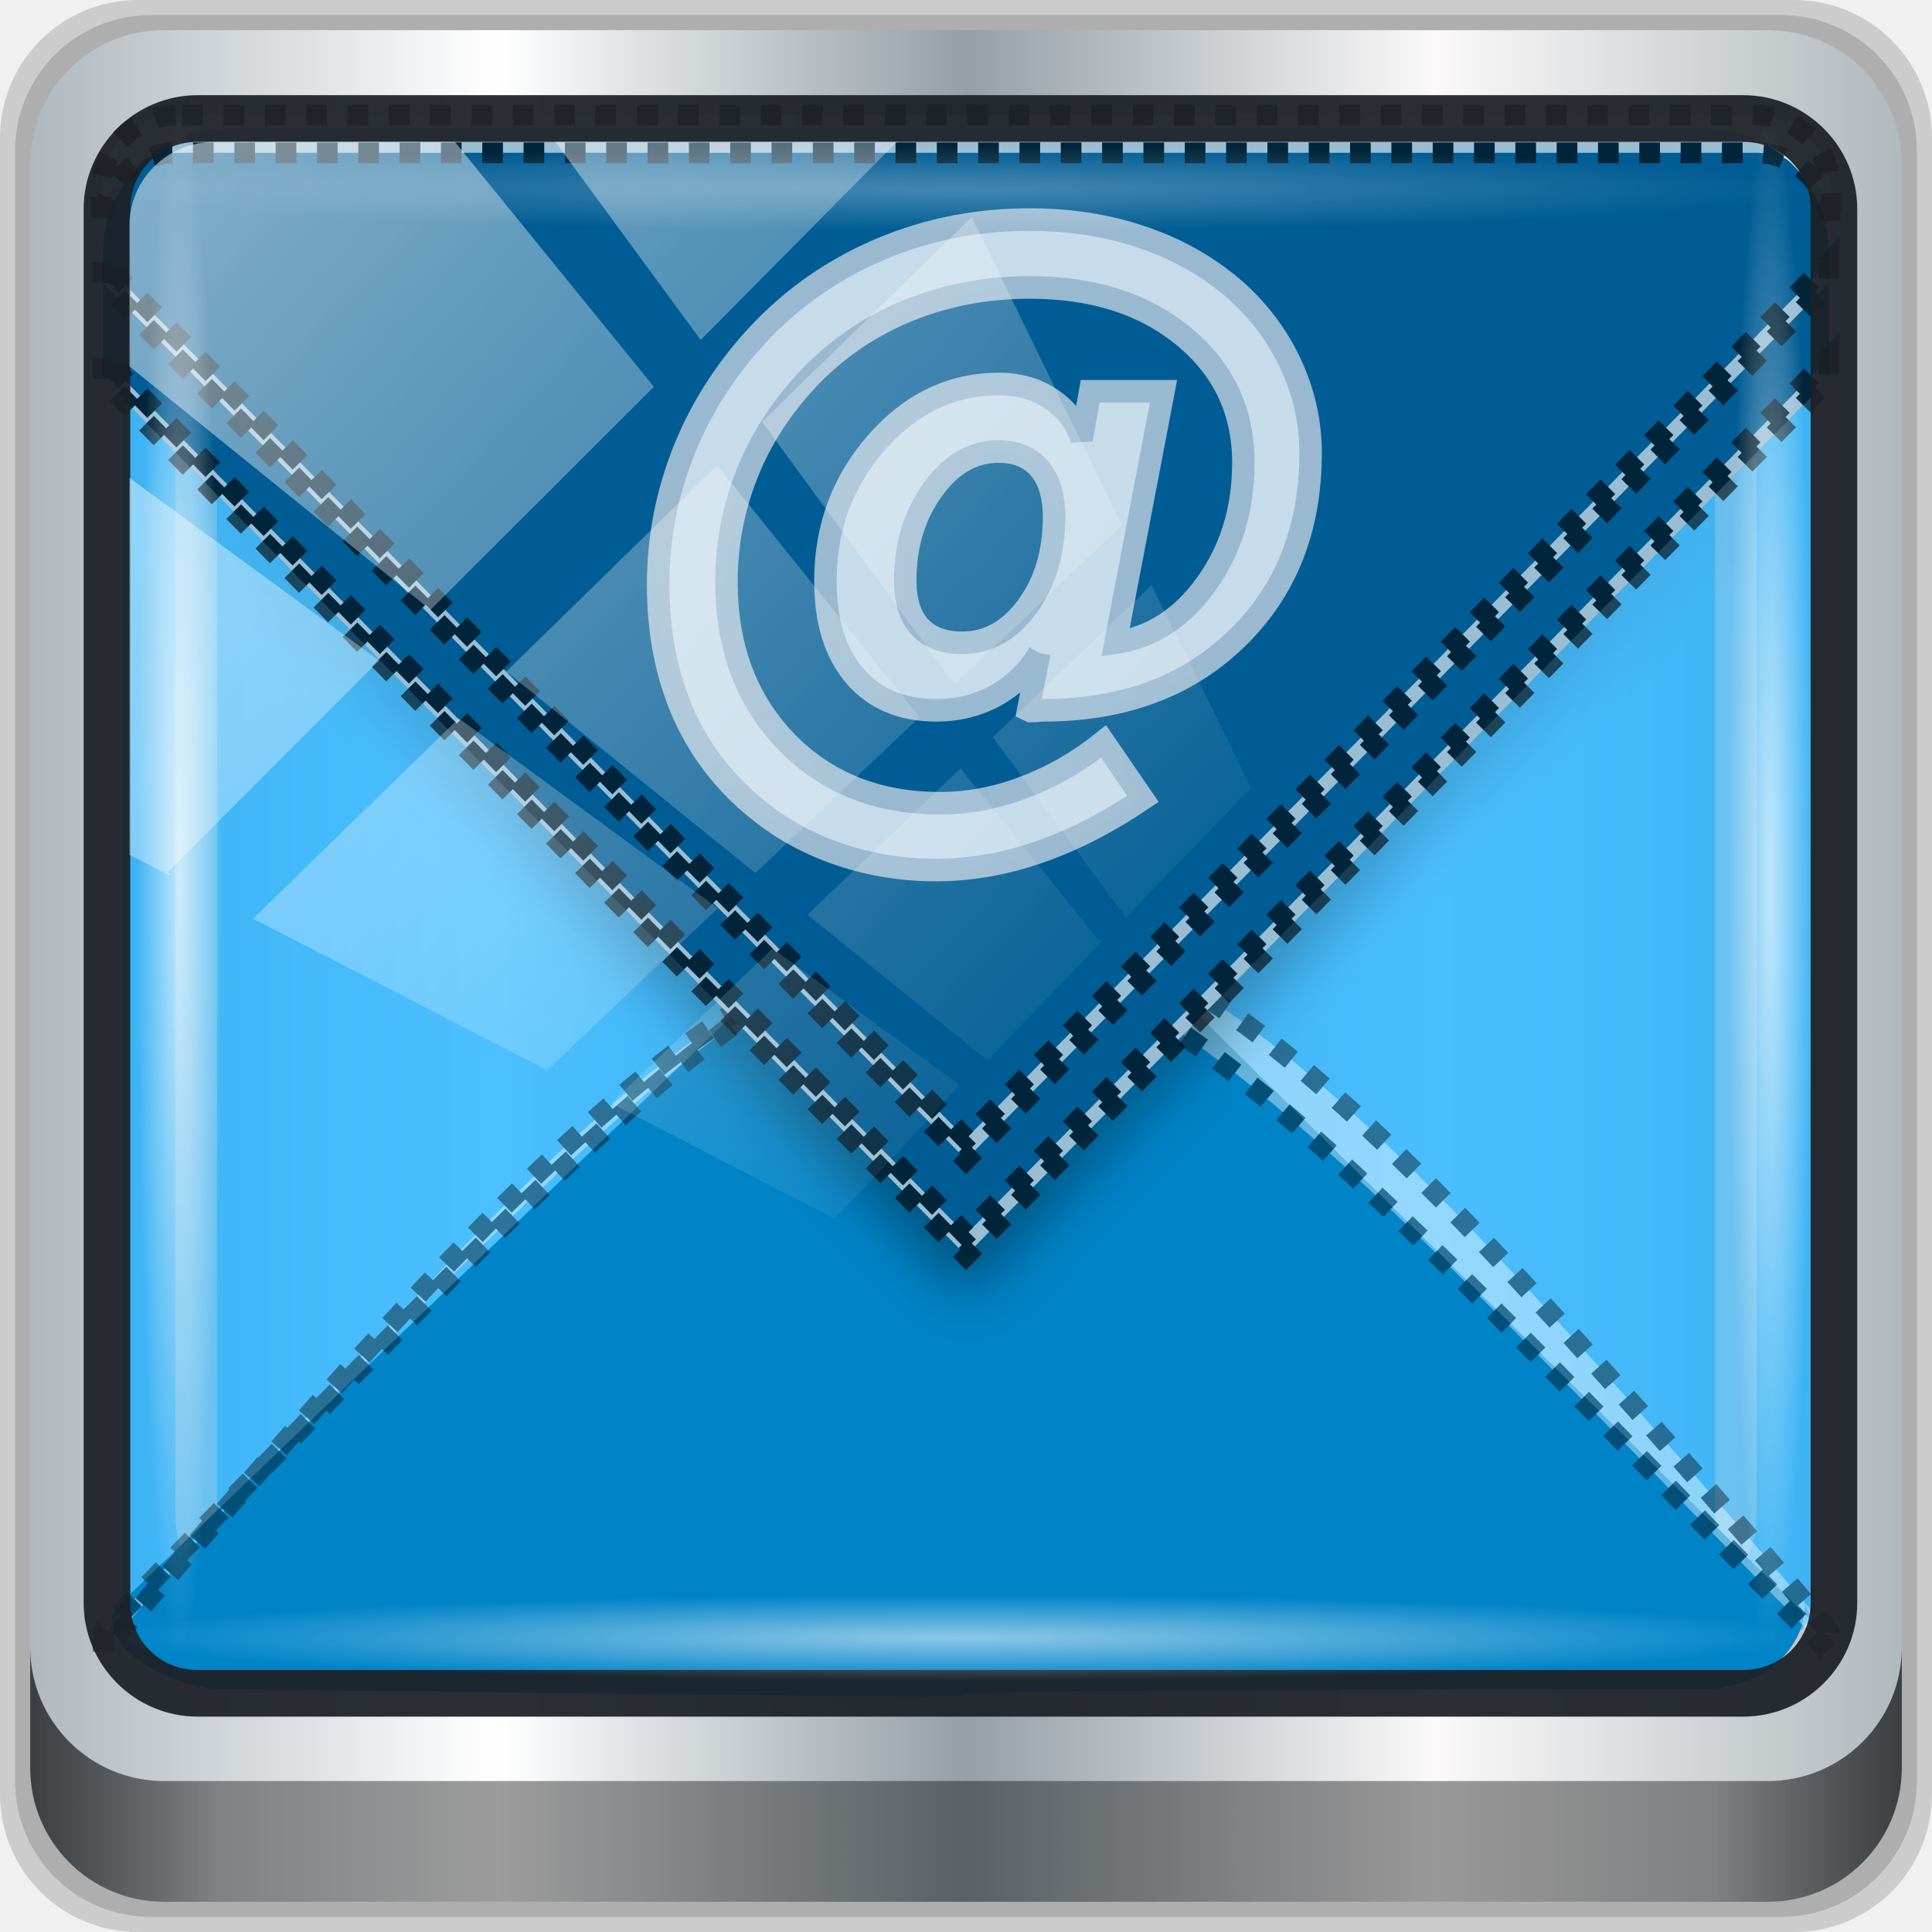
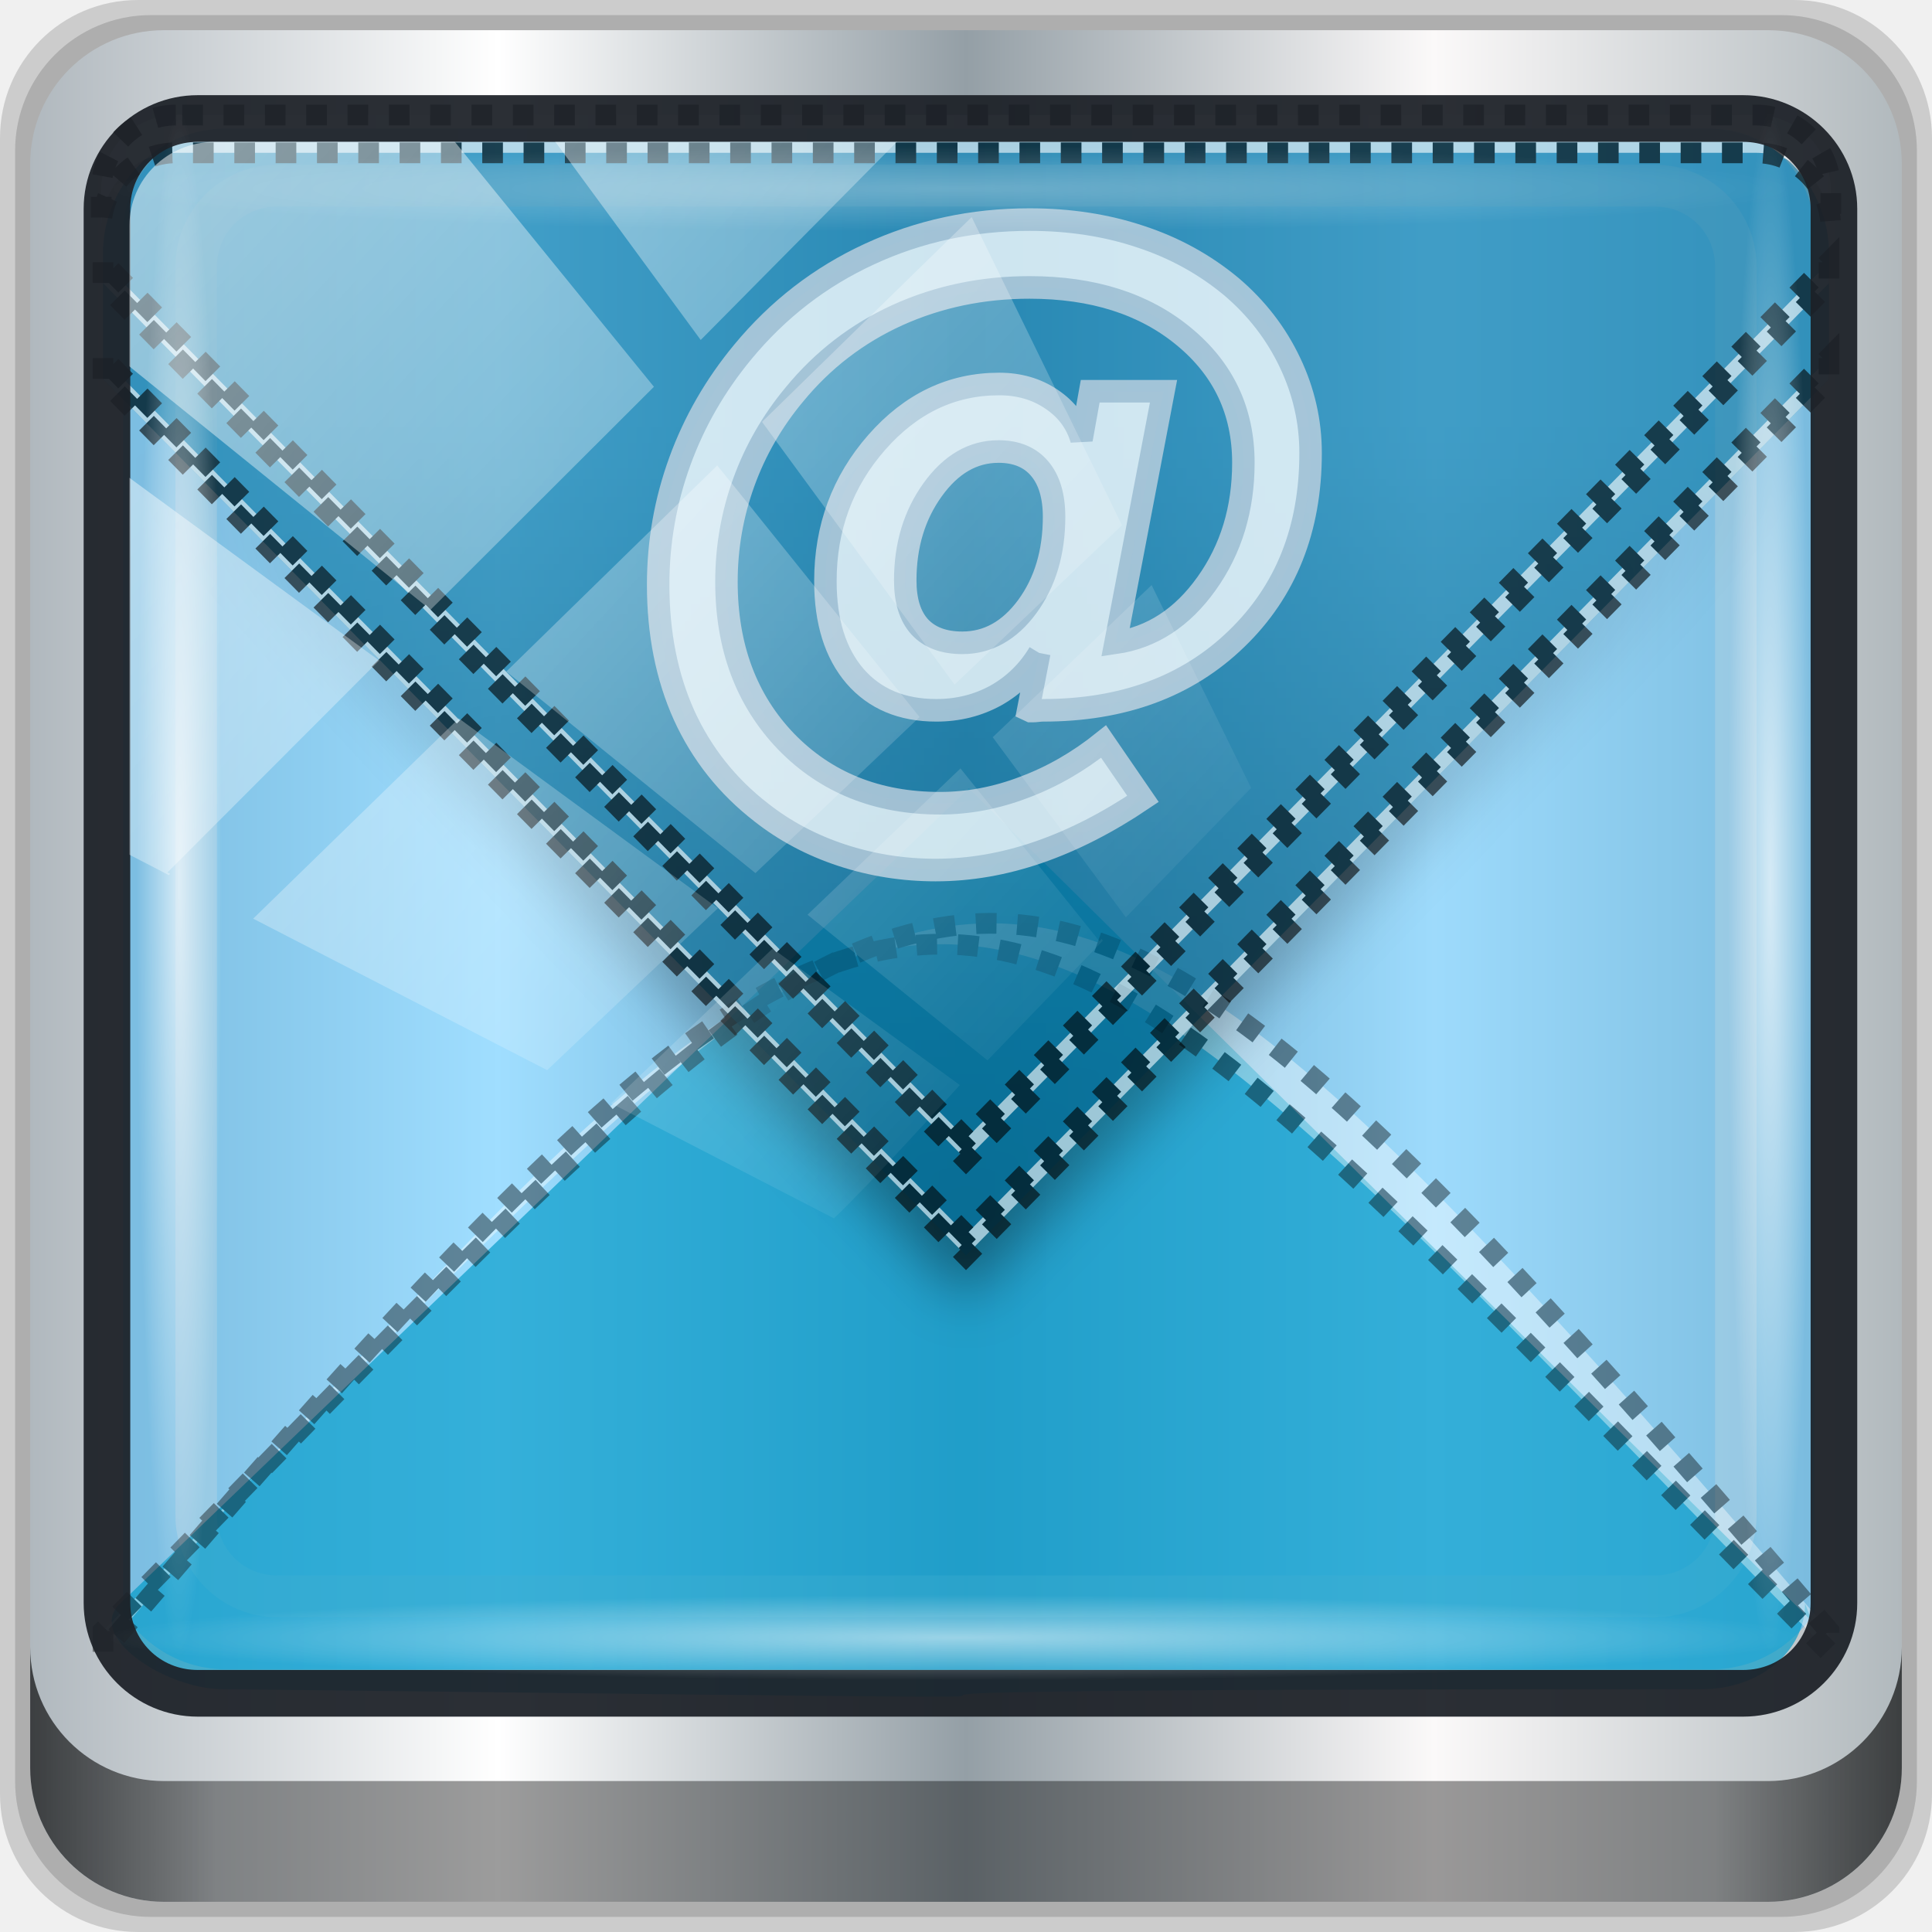
<svg xmlns="http://www.w3.org/2000/svg" xmlns:xlink="http://www.w3.org/1999/xlink" width="96" height="96" viewBox="0 0 96 96" version="1.1" id="svg1072">
  <defs id="defs1066">
    <linearGradient y2="47" x2="90" y1="47" x1="6" gradientTransform="matrix(1.107143,0,0,1.107143,-4.993903,-3.620687)" gradientUnits="userSpaceOnUse" id="linearGradient4071" xlink:href="#linearGradient6139-0" />
    <linearGradient id="linearGradient6139-0">
      <stop style="stop-color:#b0b8be;stop-opacity:1" offset="0" id="stop6141-2" />
      <stop id="stop6151-0" offset="0.25" style="stop-color:#ffffff;stop-opacity:1;" />
      <stop id="stop6147-1" offset="0.5" style="stop-color:#949fa6;stop-opacity:1" />
      <stop style="stop-color:#fbf9f9;stop-opacity:1;" offset="0.75" id="stop6149-4" />
      <stop style="stop-color:#b1b9bd;stop-opacity:1" offset="1" id="stop6143-4" />
    </linearGradient>
    <linearGradient gradientUnits="userSpaceOnUse" y2="88.172" x2="94.5" y1="88.172" x1="1.5" id="linearGradient4129" xlink:href="#linearGradient3832-0-6-1-1" gradientTransform="translate(0.1489535,0.415026)" />
    <linearGradient id="linearGradient3832-0-6-1-1">
      <stop id="stop3834-6-3-7-1" offset="0" style="stop-color:#000000;stop-opacity:1;" />
      <stop style="stop-color:#000000;stop-opacity:0.588;" offset="0.1" id="stop3872-2-4" />
      <stop id="stop3844-6-2-7-6" offset="0.9" style="stop-color:#000000;stop-opacity:0.588;" />
      <stop id="stop3836-5-0-2-9" offset="1" style="stop-color:#000000;stop-opacity:1;" />
    </linearGradient>
    <radialGradient r="43.199" fy="44.893" fx="13.948" cy="44.893" cx="13.948" gradientTransform="matrix(0.9751338,0,0,0.04919072,34.04765,79.58172)" gradientUnits="userSpaceOnUse" id="radialGradient7462" xlink:href="#linearGradient3737" />
    <linearGradient id="linearGradient3737">
      <stop id="stop3739" style="stop-color:#ffffff;stop-opacity:1" offset="0" />
      <stop id="stop3741" style="stop-color:#ffffff;stop-opacity:0" offset="1" />
    </linearGradient>
    <radialGradient r="43.199" fy="44.893" fx="13.948" cy="44.893" cx="13.948" gradientTransform="matrix(0.8883266,0,0,0.04919072,31.95952,-90.31726)" gradientUnits="userSpaceOnUse" id="radialGradient7464" xlink:href="#linearGradient3737" />
    <linearGradient y2="14.514" x2="50.528" y1="-28.642" x1="2.771" gradientUnits="userSpaceOnUse" id="linearGradient4767" xlink:href="#linearGradient3737" />
    <clipPath clipPathUnits="userSpaceOnUse" id="clipPath4156-4-1">
      <path style="opacity:0.6;fill:#ffffff;fill-opacity:1;stroke:none" d="m 27.046,-55.695 -14.214,13.321 h 0.061 l 15.653,21.771 10.231,-10.546 C 38.562,-32.302 27.468,-54.819 27.046,-55.695 Z M 9.647,-39.383 -5.241,-25.321 15.988,-7.806 26.372,-18.383 Z m 31.491,12.951 -9.741,9.714 8.945,12.458 7.781,-7.555 z m -49.84,4.379 -13.754,12.982 26.283,13.846 0.061,-0.062 -0.123,-0.062 L 13.599,-5.401 -8.702,-22.053 Z m 38.015,7.401 -9.803,9.775 11.579,9.559 7.628,-7.401 -8.669,-11.009 z m 20.187,5.674 -7.383,7.216 6.188,8.542 5.82,-6.137 z m -32.195,6.322 -9.557,9.498 13.662,7.185 7.934,-7.678 z m 23.312,2.374 -7.107,6.938 8.363,6.907 5.361,-5.674 -0.061,-0.092 -0.092,0.123 -6.464,-8.203 z m -8.73,8.542 -7.505,7.339 10.354,5.458 c 1.397,-1.321 5.675,-6.123 5.851,-6.322 z" id="path4158-0-8" />
    </clipPath>
    <linearGradient xlink:href="#linearGradient3641-9" id="linearGradient4784" gradientUnits="userSpaceOnUse" gradientTransform="translate(100,-1)" x1="51" y1="62" x2="51" y2="21" />
    <linearGradient id="linearGradient3641-9">
      <stop offset="0" style="stop-color:#000000;stop-opacity:1" id="stop3643-0" />
      <stop offset="1" style="stop-color:#000000;stop-opacity:0" id="stop3645-4" />
    </linearGradient>
    <clipPath id="clipPath3703-2">
      <rect style="fill:#ff00ff;fill-opacity:1;fill-rule:nonzero;stroke:none" id="rect3705-4" y="6" x="106" ry="6" rx="6" height="84" width="84" />
    </clipPath>
    <filter style="color-interpolation-filters:sRGB" id="filter3649-9">
      <feGaussianBlur stdDeviation="1.38" id="feGaussianBlur3651-1" />
    </filter>
    <radialGradient xlink:href="#linearGradient3737" id="radialGradient870" gradientUnits="userSpaceOnUse" gradientTransform="matrix(0.8883266,0,0,0.04919072,31.95952,-11.2672)" cx="13.948" cy="44.893" fx="13.948" fy="44.893" r="43.199" />
    <radialGradient xlink:href="#linearGradient3737" id="radialGradient874" gradientUnits="userSpaceOnUse" gradientTransform="matrix(0.9751338,0,0,0.04919072,34.04765,7.581722)" cx="13.948" cy="44.893" fx="13.948" fy="44.893" r="43.199" />
  </defs>
  <g id="layer1" transform="translate(0,-1026.52)">
    <g transform="translate(-0.1489564,1026.105)" style="display:inline" id="g2574">
      <path id="path3288" d="M 89.292,0.415 H 7.006 c -3.799,0 -6.857,3.058 -6.857,6.857 V 89.558 c 0,3.799 3.058,6.857 6.857,6.857 H 89.292 c 3.799,0 6.857,-3.058 6.857,-6.857 V 7.272 c 0,-3.799 -3.058,-6.857 -6.857,-6.857 z" style="display:inline;opacity:0.15;fill:#000000;fill-opacity:1;fill-rule:nonzero;stroke:none" />
      <path style="display:inline;opacity:0.15;fill:#000000;fill-opacity:1;fill-rule:nonzero;stroke:none" d="M 88.649,1.165 H 7.649 c -3.739,0 -6.75,3.01 -6.75,6.75 V 88.915 c 0,3.74 3.011,6.75 6.75,6.75 H 88.649 c 3.74,0 6.75,-3.01 6.75,-6.75 V 7.915 c 0,-3.739 -3.01,-6.75 -6.75,-6.75 z" id="path4085" />
      <path id="rect4251-1" d="M 88.006,1.915 H 8.292 c -3.68,0 -6.643,2.963 -6.643,6.643 V 88.272 c 0,3.68 2.963,6.643 6.643,6.643 H 88.006 c 3.68,0 6.643,-2.963 6.643,-6.643 V 8.558 c 0,-3.68 -2.963,-6.643 -6.643,-6.643 z" style="display:inline;fill:url(#linearGradient4071);fill-opacity:1;fill-rule:nonzero;stroke:none" />
-       <path id="path3400-6" d="m 11.39,6.802 c -2.856,0 -5.124,2.288 -5.124,5.171 v 21.427 7.239 39.914 c 1.097,1.684 2.969,2.812 5.124,2.812 h 4.099 65.589 4.099 c 2.155,0 4.027,-1.127 5.124,-2.812 V 40.64 33.401 11.973 c 0,-2.883 -2.268,-5.171 -5.124,-5.171 z" style="display:inline;opacity:0.779;fill:#19aeff;fill-opacity:1;fill-rule:nonzero;stroke:none;stroke-width:1.03" />
+       <path id="path3400-6" d="m 11.39,6.802 c -2.856,0 -5.124,2.288 -5.124,5.171 v 21.427 7.239 39.914 c 1.097,1.684 2.969,2.812 5.124,2.812 h 4.099 65.589 4.099 c 2.155,0 4.027,-1.127 5.124,-2.812 V 40.64 33.401 11.973 c 0,-2.883 -2.268,-5.171 -5.124,-5.171 z" style="display:inline;opacity:0.411;fill:#19aeff;fill-opacity:1;fill-rule:nonzero;stroke:none;stroke-width:1.03" />
      <g transform="matrix(0.9341867,0,0,0.9386783,18.42483,18.40425)" id="g940">
        <path style="color:#000000;font-style:normal;font-variant:normal;font-weight:normal;font-stretch:normal;font-size:medium;line-height:normal;font-family:Sans;-inkscape-font-specification:Sans;text-indent:0;text-align:start;text-decoration:none;text-decoration-line:none;letter-spacing:normal;word-spacing:normal;text-transform:none;writing-mode:lr-tb;direction:ltr;baseline-shift:baseline;text-anchor:start;display:inline;overflow:visible;visibility:visible;opacity:0.297;fill:#ccdae0;fill-opacity:1;stroke:none;stroke-width:2.376;marker:none;enable-background:accumulate" d="m -4.824,-10.445 c -2.974,0 -5.409,2.424 -5.409,5.388 V 61.057 c 0,2.965 2.435,5.388 5.409,5.388 H 68.46 c 2.974,0 5.409,-2.423 5.409,-5.388 V -5.057 c 0,-2.965 -2.435,-5.388 -5.409,-5.388 z m 0,2.213 H 68.46 c 1.802,0 3.199,1.412 3.199,3.175 V 61.057 c 0,1.762 -1.397,3.175 -3.199,3.175 H -4.824 c -1.802,0 -3.199,-1.412 -3.199,-3.175 V -5.057 c 0,-1.762 1.397,-3.175 3.199,-3.175 z" id="path4989-3" />
-         <path style="fill:#0084c8;fill-opacity:1;stroke:none" id="path3619" d="m 31.97,22.568 -44.781,42.812 -0.364,0.342 c -1.844,1.734 2.411,4.53 5.465,4.53 78.686,0.9 0,0 78.692,0 3.054,0 5.465,-1.998 5.465,-4.53 l 0.364,0.931 z" />
+         <path style="fill:#009ac8;fill-opacity:1;stroke:none;opacity:0.668" id="path3619" d="m 31.97,22.568 -44.781,42.812 -0.364,0.342 c -1.844,1.734 2.411,4.53 5.465,4.53 78.686,0.9 0,0 78.692,0 3.054,0 5.465,-1.998 5.465,-4.53 l 0.364,0.931 z" />
        <path style="opacity:0.4;fill:#ffffff;fill-opacity:1;stroke:#000000;stroke-width:1.099;stroke-miterlimit:4;stroke-dasharray:1.099, 1.099;stroke-dashoffset:0;stroke-opacity:1" id="path3718" d="m -14.085,67.175 v 1.105 c 45.611,-53.17 45.675,-46.626 91.807,0 v -1.105 c -45.611,-53.17 -45.675,-46.626 -91.807,0 z" />
        <path style="opacity:0.4;fill:url(#linearGradient4784);fill-opacity:1;stroke:none;filter:url(#filter3649-9)" id="path3637" clip-path="url(#clipPath3703-2)" transform="matrix(1.092943,0,0,1.104652,-129.9374,-17.88329)" d="m 112,7 c -3.324,0 -6,2.676 -6,6 v 6 l 42,42 42,-42 v -6 c 0,-3.324 -2.676,-6 -6,-6 z" />
-         <path style="fill:#005c94;fill-opacity:1;stroke:none" id="path3613" d="m -7.528,-12.36 c -3.633,0 -6.558,2.956 -6.558,6.628 V 0.896 L 31.818,47.291 77.722,0.896 v -6.628 c 0,-3.672 -2.925,-6.628 -6.558,-6.628 z" />
+         <path style="fill:#0073a2;fill-opacity:1;stroke:none;opacity:0.59" id="path3613" d="m -7.528,-12.36 c -3.633,0 -6.558,2.956 -6.558,6.628 V 0.896 L 31.818,47.291 77.722,0.896 v -6.628 c 0,-3.672 -2.925,-6.628 -6.558,-6.628 z" />
        <path style="opacity:0.6;fill:#ffffff;fill-opacity:1;stroke:#000000;stroke-width:1.099;stroke-miterlimit:4;stroke-dasharray:1.099, 1.099;stroke-dashoffset:0;stroke-opacity:1" id="path3709" d="M -14.085,-0.209 V 0.896 L 31.818,47.291 77.722,0.896 V -0.209 L 31.818,46.187 Z" />
        <path id="path4442" d="m -10.213,-13.075 c -2.192,0 -3.969,1.777 -3.969,3.969 v 2 c 0,-2.192 1.777,-3.969 3.969,-3.969 h 84.062 c 2.192,0 3.969,1.777 3.969,3.969 v -2 c 0,-2.192 -1.777,-3.969 -3.969,-3.969 z m -3.873,7.791 v 1.105 L 31.818,42.216 77.722,-4.178 V -5.284 L 31.818,41.113 Z" style="opacity:0.6;fill:#ffffff;fill-opacity:1;stroke:#000000;stroke-width:1.099;stroke-miterlimit:4;stroke-dasharray:1.099, 1.099;stroke-dashoffset:0;stroke-opacity:1" />
        <g transform="matrix(1.098782,0,0,1.098782,-20.64308,-18.98794)" style="font-style:italic;font-weight:bold;font-size:32.922px;line-height:125%;font-family:Sans;-inkscape-font-specification:'Sans Bold Italic';letter-spacing:0px;word-spacing:0px;fill:#f8fcff;fill-opacity:1;stroke:#c0d1df;stroke-opacity:0.99" id="text4444">
          <path d="m 49.316,21.593 c -1.236,1.4e-5 -2.297,0.612 -3.183,1.836 -0.886,1.224 -1.329,2.681 -1.329,4.372 -1.3e-5,0.979 0.233,1.725 0.699,2.238 0.478,0.513 1.166,0.769 2.063,0.769 1.236,6e-6 2.285,-0.583 3.148,-1.749 0.863,-1.177 1.294,-2.617 1.294,-4.319 -2e-5,-1.003 -0.233,-1.778 -0.699,-2.326 -0.466,-0.548 -1.131,-0.822 -1.994,-0.822 m 1.976,9.705 c -0.525,0.874 -1.224,1.556 -2.098,2.046 -0.874,0.478 -1.836,0.717 -2.885,0.717 -1.667,3e-6 -2.979,-0.548 -3.935,-1.644 -0.956,-1.108 -1.434,-2.635 -1.434,-4.582 -1e-5,-2.576 0.828,-4.803 2.483,-6.68 1.655,-1.877 3.631,-2.815 5.928,-2.815 0.968,1.8e-5 1.813,0.245 2.536,0.734 0.734,0.49 1.218,1.137 1.451,1.941 l 0.42,-2.326 h 3.55 l -2.326,12.119 c 1.76,-0.256 3.229,-1.207 4.407,-2.85 1.189,-1.655 1.784,-3.597 1.784,-5.823 -3.1e-5,-2.483 -0.962,-4.512 -2.885,-6.086 -1.912,-1.574 -4.401,-2.361 -7.467,-2.361 -2.285,2.3e-5 -4.413,0.443 -6.383,1.329 -1.959,0.886 -3.626,2.163 -5.001,3.83 -1.073,1.282 -1.889,2.693 -2.448,4.232 -0.56,1.539 -0.839,3.136 -0.839,4.791 -4e-6,3.136 0.962,5.701 2.885,7.694 1.935,1.982 4.418,2.973 7.45,2.973 1.376,-2e-6 2.734,-0.256 4.075,-0.769 1.352,-0.501 2.635,-1.236 3.847,-2.203 l 1.906,2.763 c -1.702,1.142 -3.387,1.999 -5.054,2.571 -1.667,0.571 -3.328,0.857 -4.984,0.857 -1.574,-5e-6 -3.089,-0.239 -4.547,-0.717 -1.457,-0.478 -2.757,-1.166 -3.9,-2.063 -1.632,-1.259 -2.874,-2.815 -3.725,-4.669 -0.839,-1.854 -1.259,-3.952 -1.259,-6.295 -2e-6,-2.052 0.35,-4.034 1.049,-5.946 0.699,-1.912 1.714,-3.666 3.043,-5.264 1.702,-2.052 3.748,-3.626 6.138,-4.722 2.402,-1.107 4.984,-1.661 7.747,-1.661 1.935,2.5e-5 3.725,0.274 5.369,0.822 1.644,0.536 3.113,1.341 4.407,2.413 1.224,1.038 2.168,2.256 2.833,3.655 0.664,1.387 0.997,2.839 0.997,4.354 -3.4e-5,3.672 -1.195,6.657 -3.585,8.953 -2.378,2.297 -5.503,3.445 -9.373,3.445 -0.058,3e-6 -0.14,0.006 -0.245,0.017 -0.105,0.012 -0.181,0.017 -0.227,0.017 -0.058,10e-7 -0.111,10e-7 -0.157,0 -0.035,-0.012 -0.064,-0.023 -0.087,-0.035 l 0.542,-2.763" style="opacity:0.797;fill:#f8fcff;fill-opacity:1;stroke:#c0d1df;stroke-width:1.088;stroke-opacity:0.99" id="path4449" />
        </g>
      </g>
      <path style="color:#000000;font-style:normal;font-variant:normal;font-weight:normal;font-stretch:normal;font-size:medium;line-height:normal;font-family:Sans;-inkscape-font-specification:Sans;text-indent:0;text-align:start;text-decoration:none;text-decoration-line:none;letter-spacing:normal;word-spacing:normal;text-transform:none;writing-mode:lr-tb;direction:ltr;baseline-shift:baseline;text-anchor:start;display:inline;overflow:visible;visibility:visible;fill:#1c2127;fill-opacity:0.932;stroke:none;stroke-width:2.376;marker:none;enable-background:accumulate" d="m 9.974,5.144 c -3.117,0 -5.668,2.54 -5.668,5.646 v 69.278 c 0,3.106 2.551,5.646 5.668,5.646 H 86.766 c 3.117,0 5.668,-2.54 5.668,-5.646 V 10.79 c 0,-3.106 -2.551,-5.646 -5.668,-5.646 z m 0,2.319 H 86.766 c 1.888,0 3.352,1.48 3.352,3.327 v 69.278 c 0,1.846 -1.464,3.327 -3.352,3.327 H 9.974 c -1.888,0 -3.352,-1.48 -3.352,-3.327 V 10.79 c 0,-1.846 1.464,-3.327 3.352,-3.327 z" id="path4989" />
      <path id="path4118" d="m 1.649,82.259 v 6 c 0,3.68 2.976,6.656 6.656,6.656 H 87.993 c 3.68,0 6.656,-2.976 6.656,-6.656 v -6 c 0,3.68 -2.976,6.656 -6.656,6.656 H 8.305 c -3.68,0 -6.656,-2.976 -6.656,-6.656 z" style="display:inline;opacity:0.658;fill:url(#linearGradient4129);fill-opacity:1;fill-rule:nonzero;stroke:none" />
      <rect ry="4.25" rx="0" y="79.665" x="5.524" height="4.25" width="84.25" id="rect4131" style="opacity:0.55;fill:url(#radialGradient7462);fill-opacity:1;stroke:none" />
      <rect transform="rotate(90)" style="opacity:0.669;fill:url(#radialGradient7464);fill-opacity:1;stroke:none" id="rect4141" width="76.75" height="4.25" x="5.975" y="-90.234" rx="0" ry="4.25" />
      <rect clip-path="url(#clipPath4156-4-1)" ry="3.957" rx="3.957" y="-30" x="2" height="69.024" width="75.966" id="rect4146" style="opacity:0.508;fill:url(#linearGradient4767);fill-opacity:1;stroke:none" transform="matrix(1.069245,0,0,1.047683,4.44418,38.89401)" />
      <rect ry="4.25" rx="0" y="-11.184" x="5.975" height="4.25" width="76.75" id="rect868" style="opacity:0.669;fill:url(#radialGradient870);fill-opacity:1;stroke:none" transform="rotate(90)" />
      <rect style="opacity:0.266;fill:url(#radialGradient874);fill-opacity:1;stroke:none" id="rect872" width="84.25" height="4.25" x="5.524" y="7.665" rx="0" ry="4.25" />
    </g>
  </g>
</svg>
